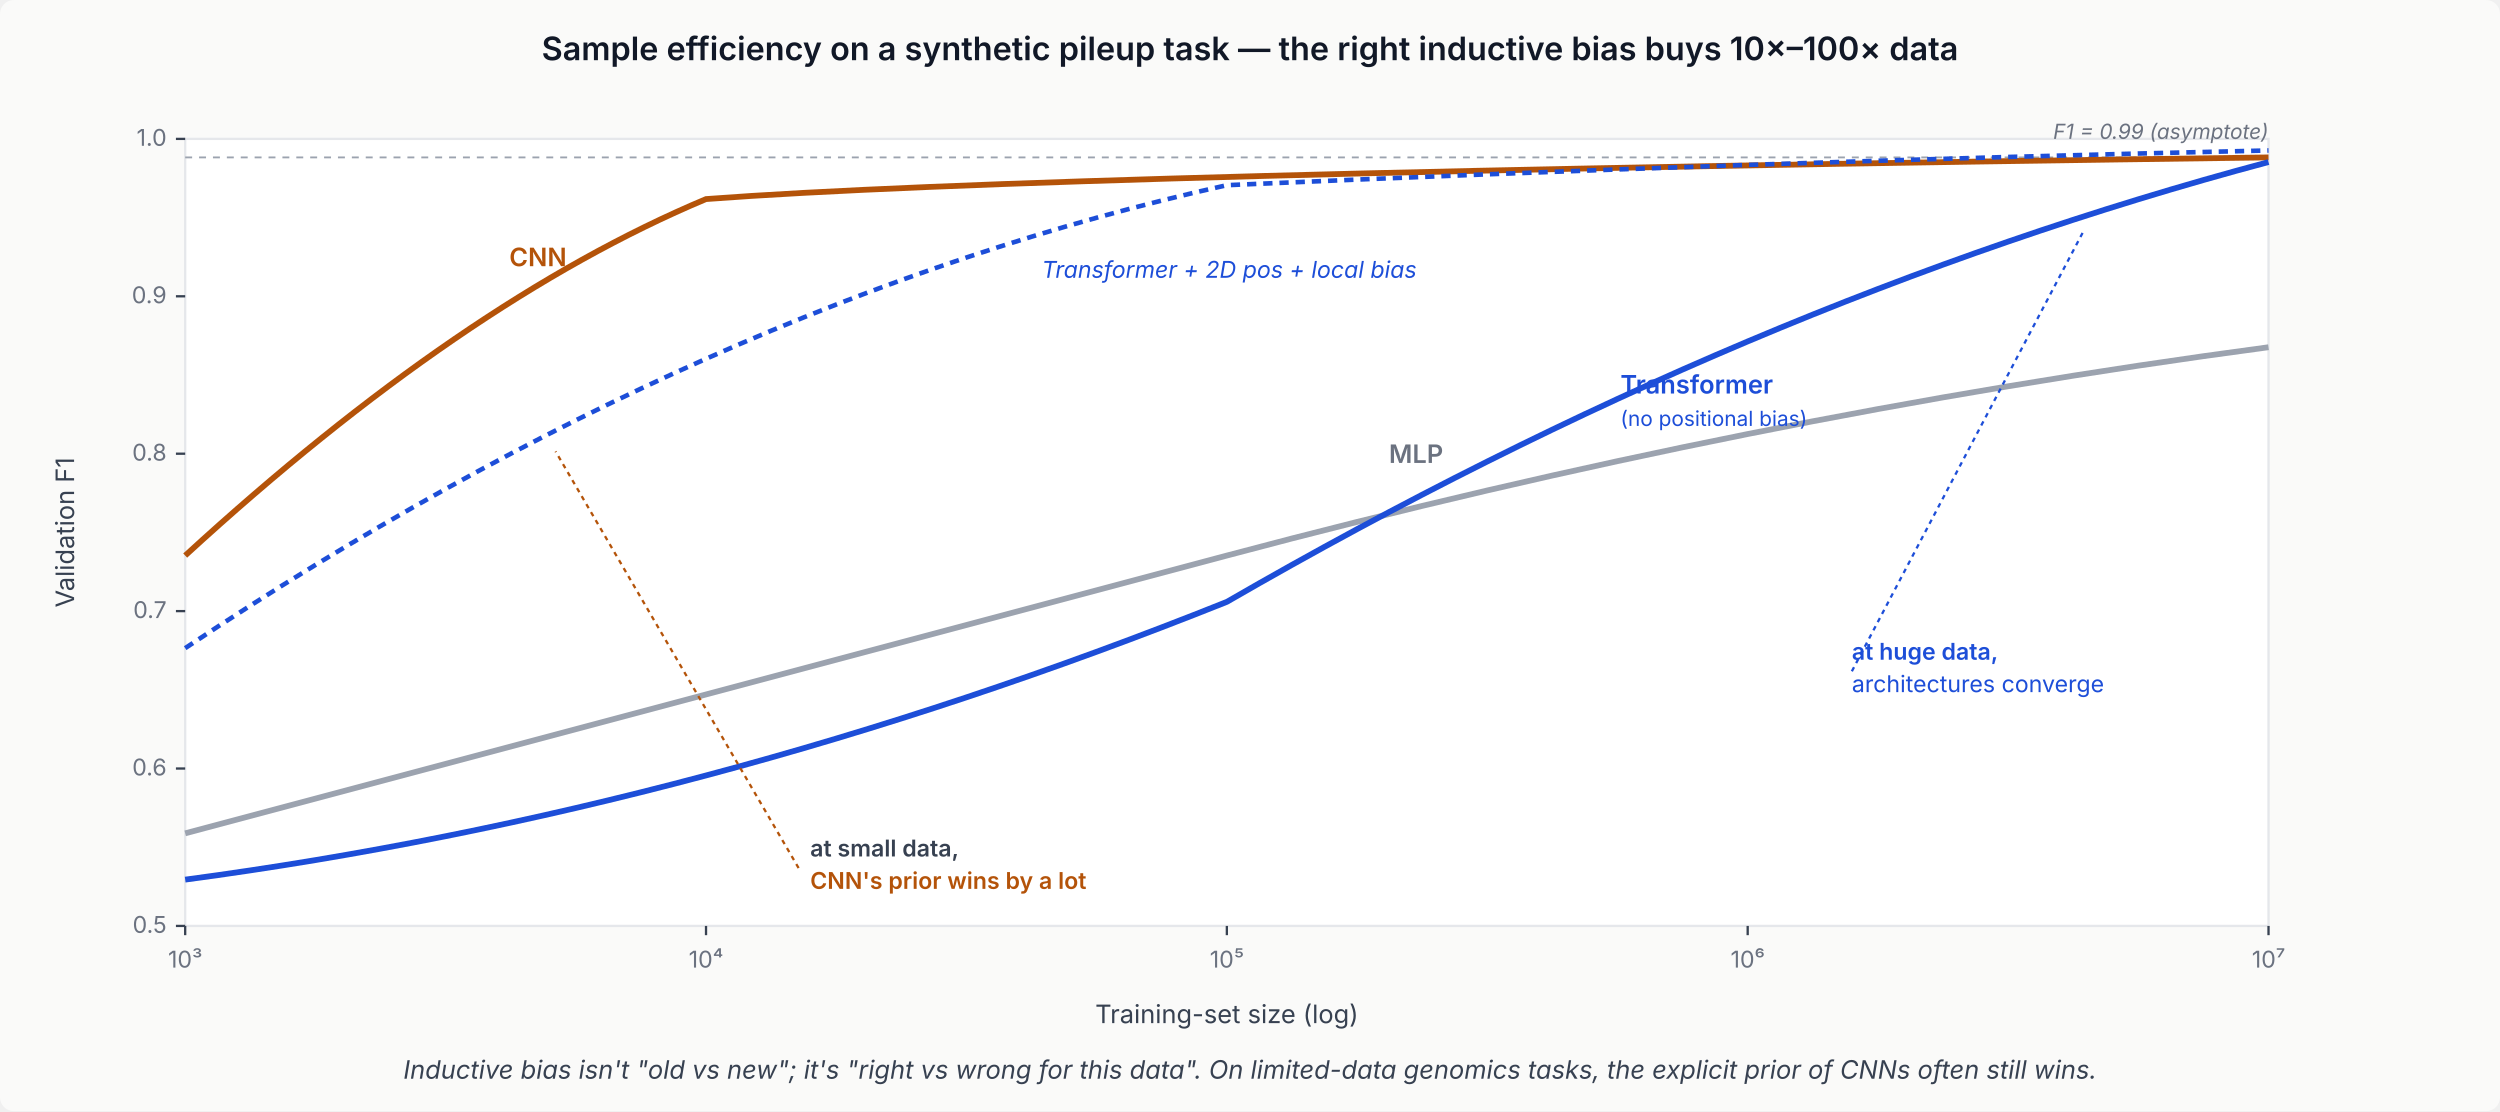
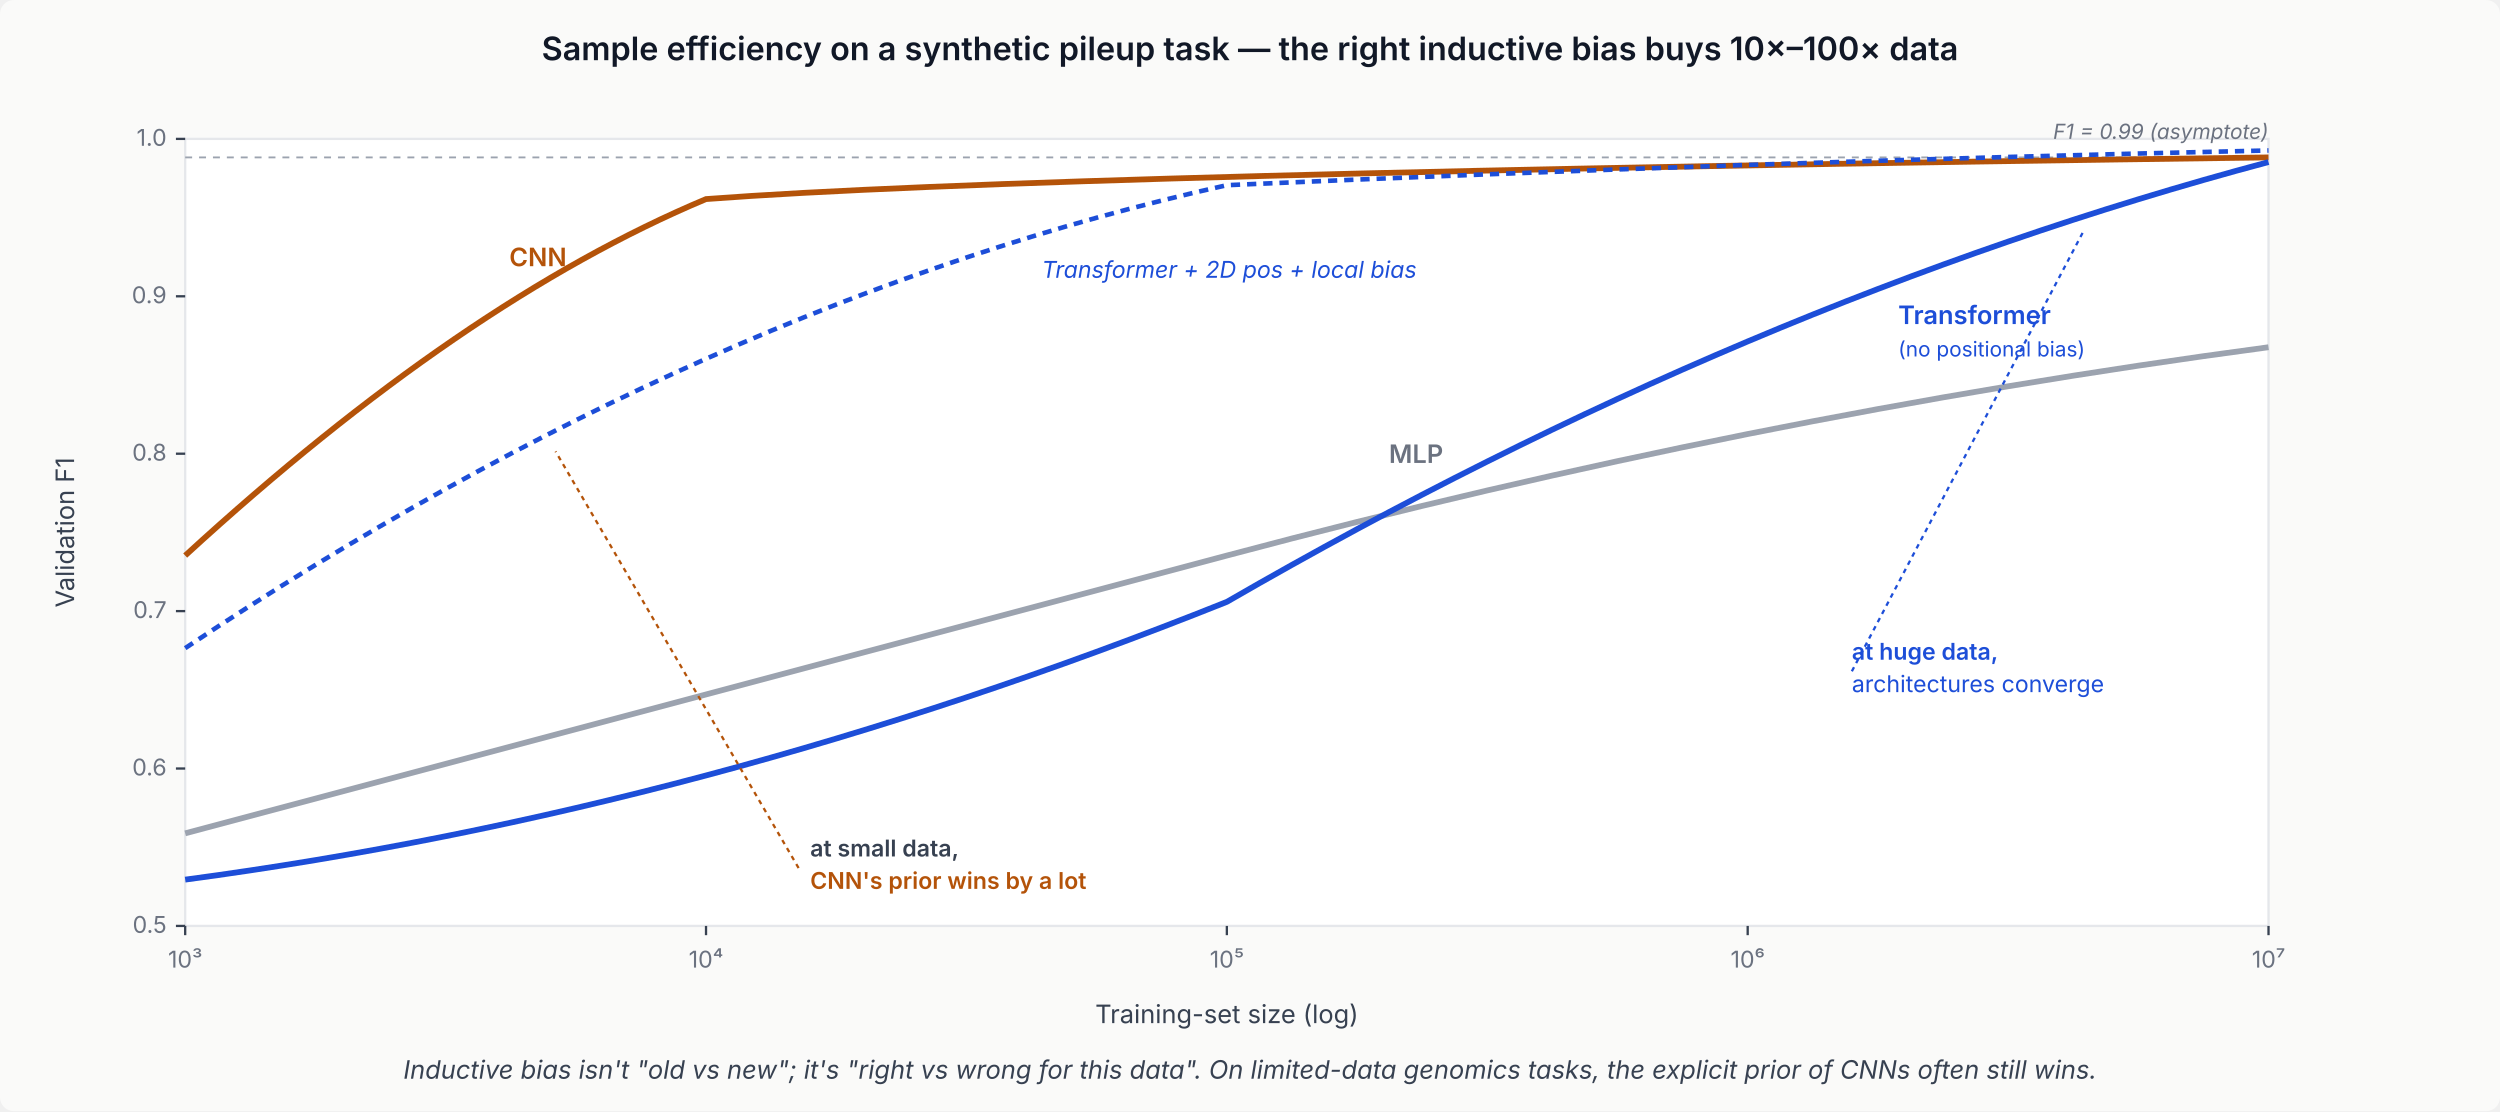
<svg xmlns="http://www.w3.org/2000/svg" viewBox="0 0 1080 480" width="1080" height="480" font-family="Inter, sans-serif">
  <defs>
    <style>text { font-family: Inter, sans-serif; } .mono { font-family: 'JetBrains Mono', monospace; font-size: 10px; }</style>
  </defs>
  <rect width="1080" height="480" fill="#fafaf9" rx="6" />
  <text x="540" y="26" text-anchor="middle" font-size="14" font-weight="600" fill="#111827">Sample efficiency on a synthetic pileup task — the right inductive bias buys 10×–100× data</text>
  <rect x="80" y="60" width="900" height="340" fill="#fff" stroke="#e5e7eb" />
  <g class="mono" fill="#6b7280">
    <line x1="76" y1="400" x2="80" y2="400" stroke="#374151" />
    <text x="72" y="403" text-anchor="end">0.5</text>
    <line x1="76" y1="332" x2="80" y2="332" stroke="#374151" />
    <text x="72" y="335" text-anchor="end">0.6</text>
    <line x1="76" y1="264" x2="80" y2="264" stroke="#374151" />
    <text x="72" y="267" text-anchor="end">0.7</text>
    <line x1="76" y1="196" x2="80" y2="196" stroke="#374151" />
    <text x="72" y="199" text-anchor="end">0.8</text>
    <line x1="76" y1="128" x2="80" y2="128" stroke="#374151" />
    <text x="72" y="131" text-anchor="end">0.9</text>
    <line x1="76" y1="60" x2="80" y2="60" stroke="#374151" />
    <text x="72" y="63" text-anchor="end">1.0</text>
  </g>
  <text x="32" y="230" text-anchor="middle" font-size="11" fill="#374151" transform="rotate(-90 32 230)">Validation F1</text>
  <g class="mono" fill="#6b7280" font-size="11">
    <line x1="80" y1="400" x2="80" y2="404" stroke="#374151" />
    <text x="80" y="418" text-anchor="middle">10³</text>
    <line x1="305" y1="400" x2="305" y2="404" stroke="#374151" />
    <text x="305" y="418" text-anchor="middle">10⁴</text>
    <line x1="530" y1="400" x2="530" y2="404" stroke="#374151" />
    <text x="530" y="418" text-anchor="middle">10⁵</text>
    <line x1="755" y1="400" x2="755" y2="404" stroke="#374151" />
    <text x="755" y="418" text-anchor="middle">10⁶</text>
    <line x1="980" y1="400" x2="980" y2="404" stroke="#374151" />
    <text x="980" y="418" text-anchor="middle">10⁷</text>
  </g>
  <text x="530" y="442" text-anchor="middle" font-size="11" fill="#374151">Training-set size (log)</text>
  <line x1="80" y1="68" x2="980" y2="68" stroke="#9ca3af" stroke-width="0.8" stroke-dasharray="3,3" />
  <text x="980" y="60" text-anchor="end" font-size="9" fill="#6b7280" font-style="italic">F1 = 0.99 (asymptote)</text>
  <path d="M 80 240 Q 200 130 305 86 Q 450 75 980 68" fill="none" stroke="#b45309" stroke-width="2.5" />
  <text x="220" y="115" font-size="11" font-weight="600" fill="#b45309">CNN</text>
  <path d="M 80 360 Q 305 300 530 240 Q 755 180 980 150" fill="none" stroke="#9ca3af" stroke-width="2.5" />
  <text x="600" y="200" font-size="11" font-weight="600" fill="#6b7280">MLP</text>
  <path d="M 80 380 Q 305 350 530 260 Q 755 130 980 70" fill="none" stroke="#1d4ed8" stroke-width="2.5" />
-   <text x="700" y="170" font-size="11" font-weight="600" fill="#1d4ed8">Transformer</text>
-   <text x="700" y="184" font-size="9" fill="#1d4ed8">(no positional bias)</text>
+   <text x="820" y="140" font-size="11" font-weight="600" fill="#1d4ed8">Transformer</text>
+   <text x="820" y="154" font-size="9" fill="#1d4ed8">(no positional bias)</text>
  <path d="M 80 280 Q 305 130 530 80 Q 755 70 980 65" fill="none" stroke="#1d4ed8" stroke-width="2" stroke-dasharray="4,3" />
  <text x="450" y="120" font-size="10" fill="#1d4ed8" font-style="italic">Transformer + 2D pos + local bias</text>
  <g>
    <text x="350" y="370" font-size="10" fill="#374151" font-weight="600">at small data,</text>
    <text x="350" y="384" font-size="10" fill="#b45309" font-weight="600">CNN's prior wins by a lot</text>
    <line x1="345" y1="375" x2="240" y2="195" stroke="#b45309" stroke-width="1" stroke-dasharray="2,2" />
  </g>
  <g>
    <text x="800" y="285" font-size="10" font-weight="600" fill="#1d4ed8">at huge data,</text>
    <text x="800" y="299" font-size="10" fill="#1d4ed8">architectures converge</text>
    <line x1="800" y1="290" x2="900" y2="100" stroke="#1d4ed8" stroke-width="1" stroke-dasharray="2,2" />
  </g>
  <rect x="40" y="450" width="1000" height="22" fill="none" />
  <text x="540" y="466" text-anchor="middle" font-size="11" fill="#374151" font-style="italic">Inductive bias isn't "old vs new"; it's "right vs wrong for this data". On limited-data genomics tasks, the explicit prior of CNNs often still wins.</text>
</svg>
